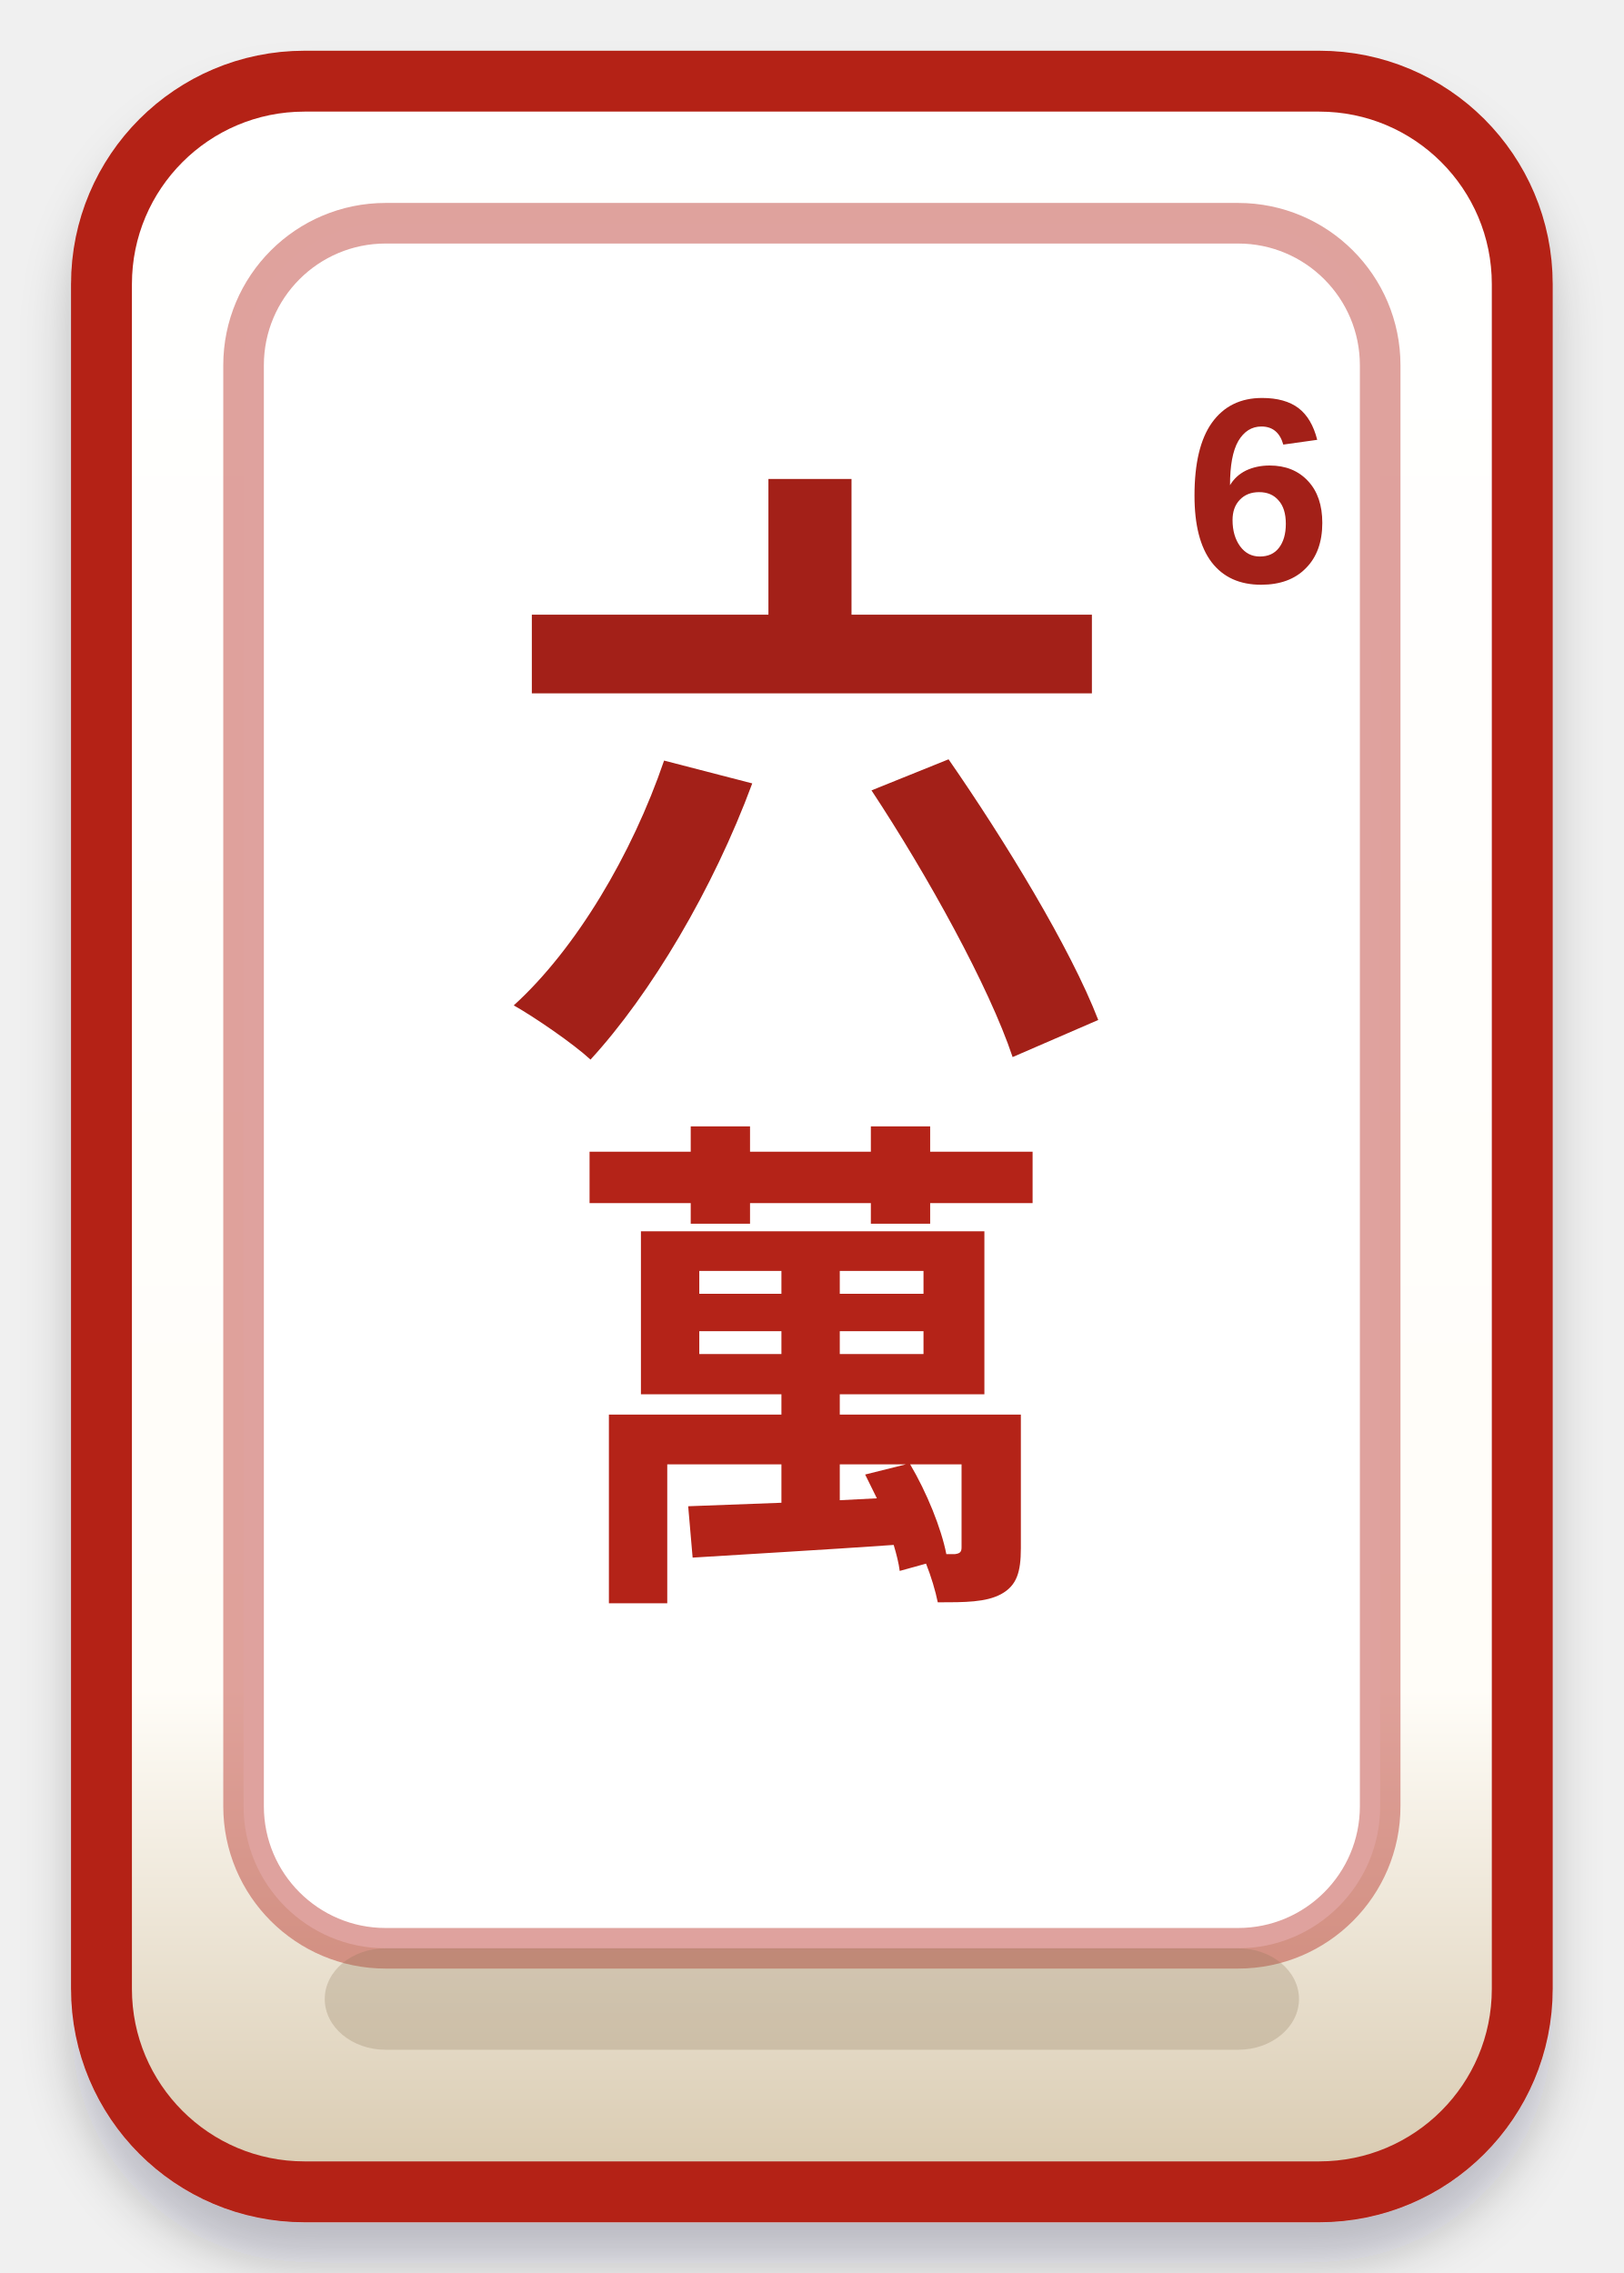
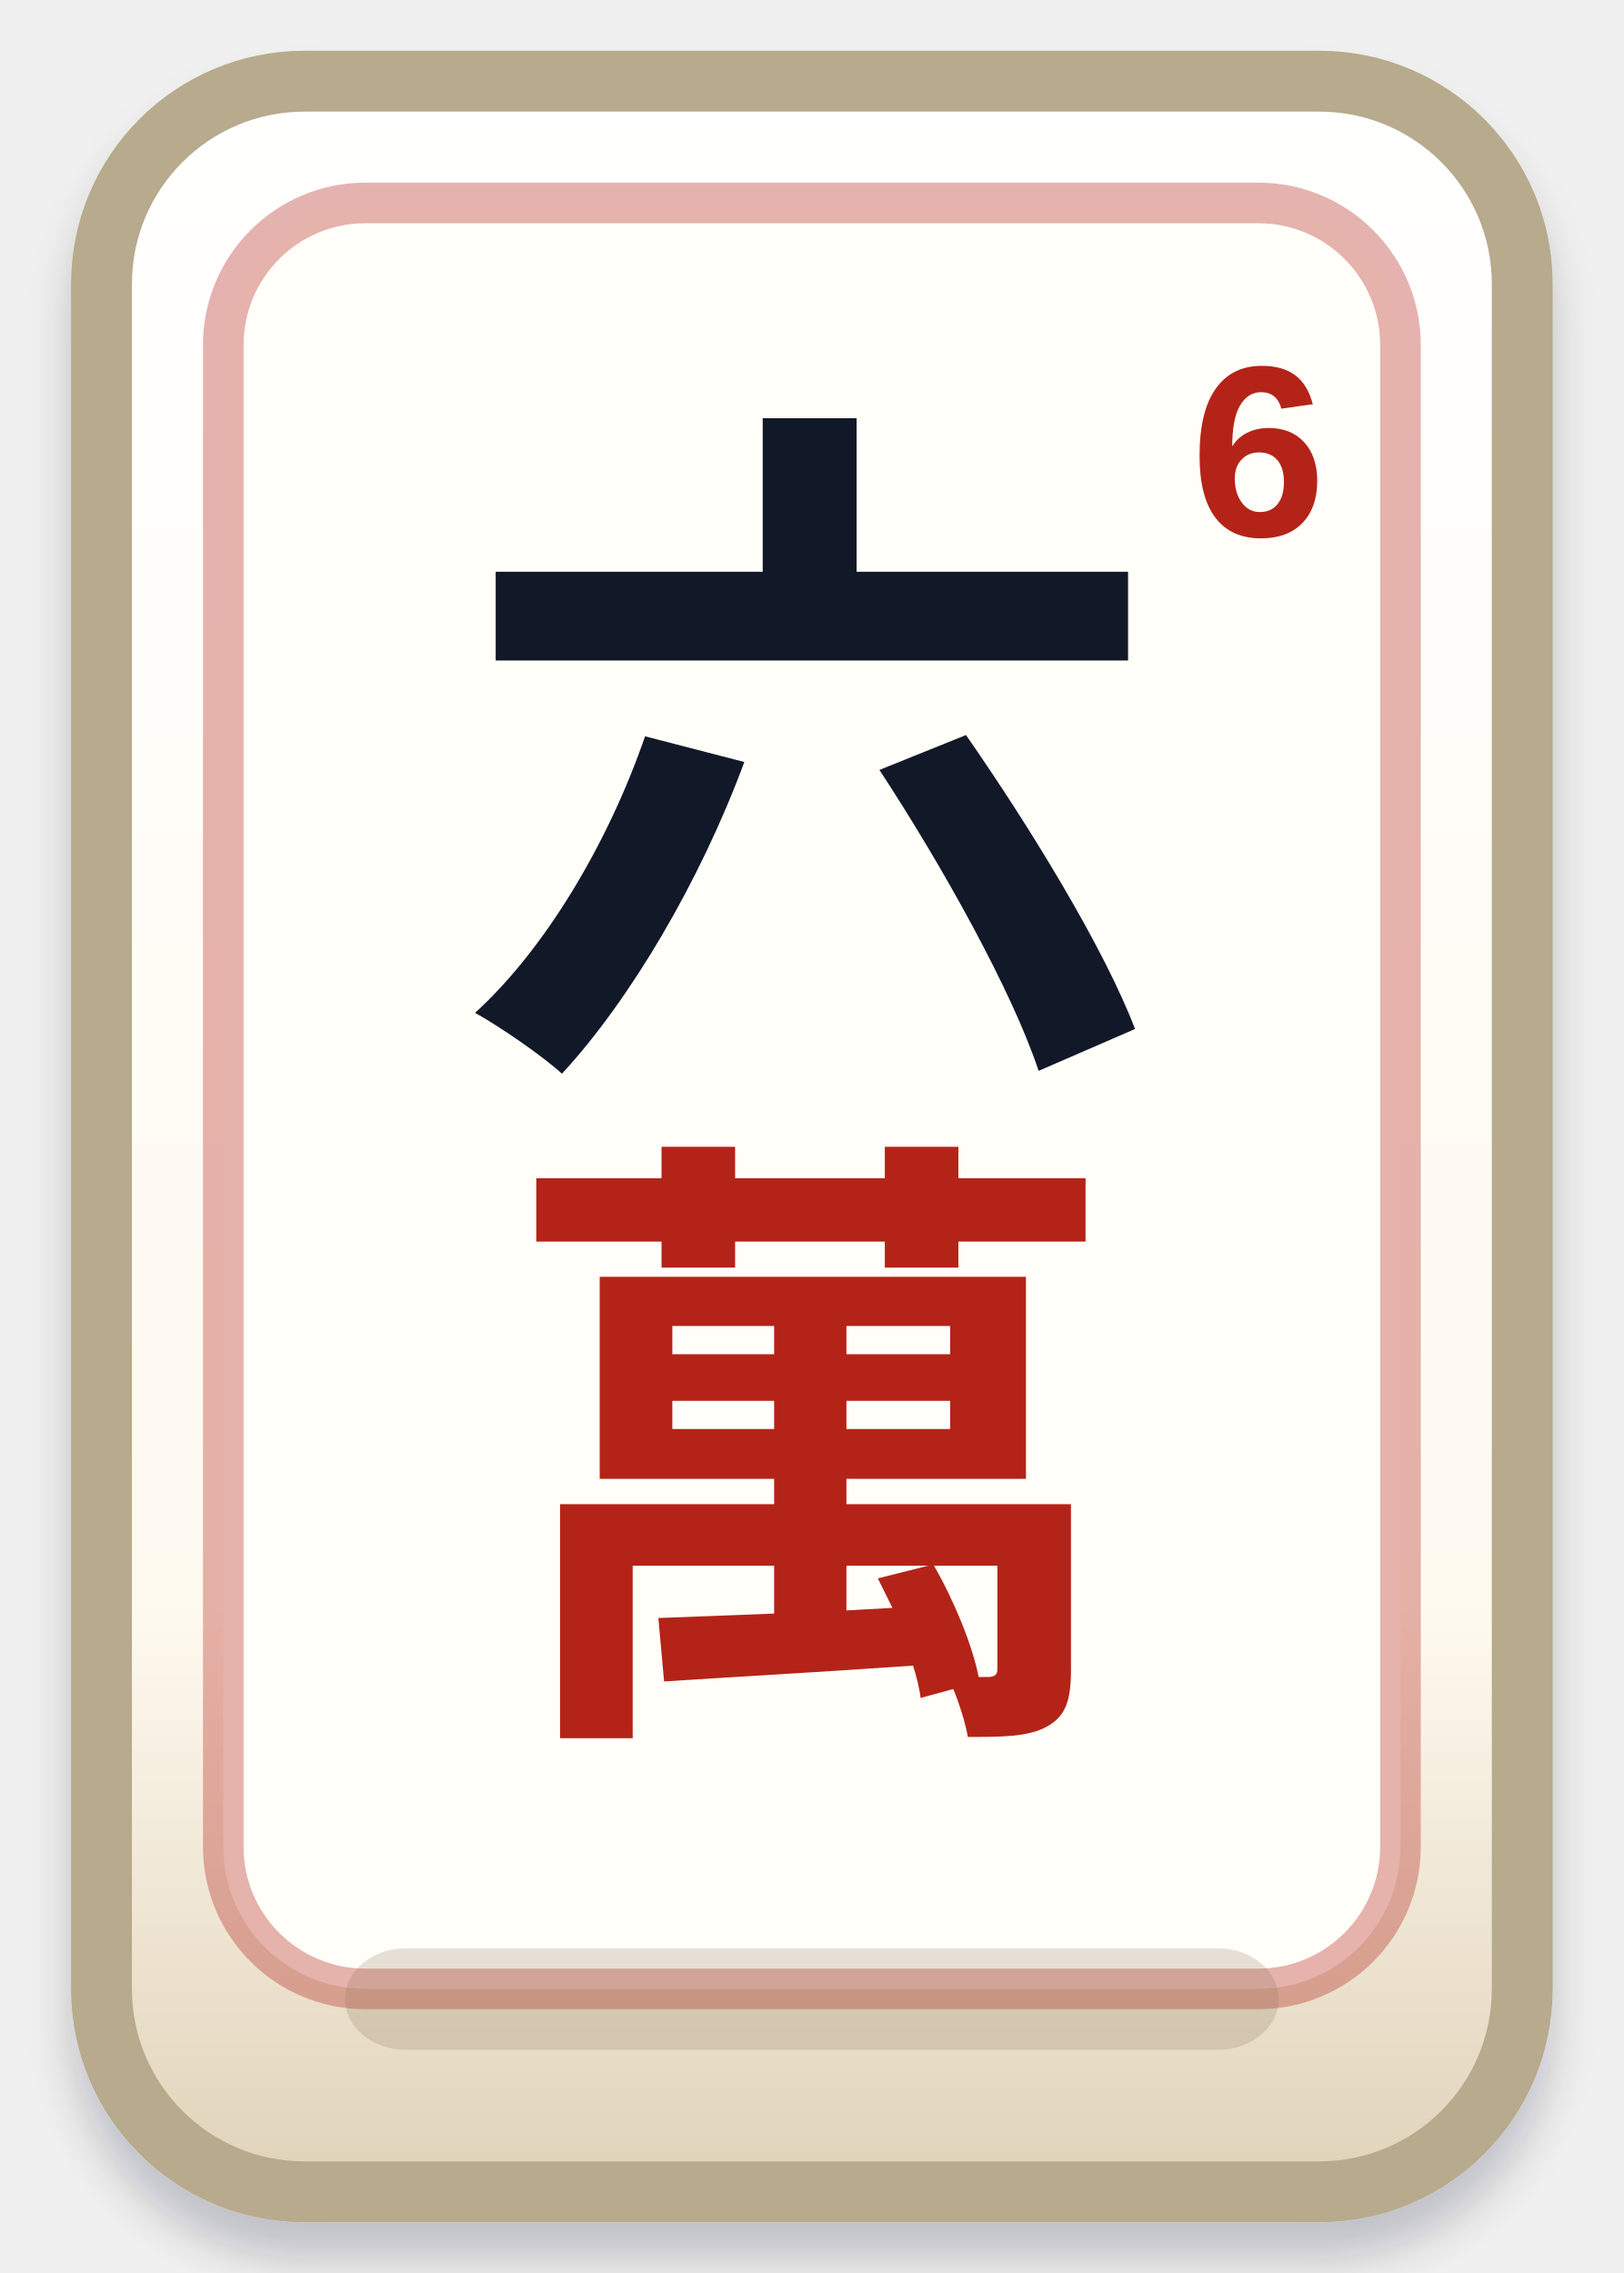
<svg xmlns="http://www.w3.org/2000/svg" viewBox="0 0 80 112" role="img">
  <defs>
    <linearGradient id="tileBase" x1="0" y1="0" x2="0" y2="1">
      <stop offset="0" stop-color="#ffffff" />
-       <stop offset="0.76" stop-color="#fffdf8" />
-       <stop offset="1" stop-color="#d7c8ad" />
+       <stop offset="0.72" stop-color="#fffaf0" />
+       <stop offset="1" stop-color="#dfd2b8" />
    </linearGradient>
    <filter id="tileShadow" x="-20%" y="-20%" width="140%" height="140%">
-       <feDropShadow dx="0" dy="2" stdDeviation="1.2" flood-color="#0f172a" flood-opacity="0.22" />
+       <feDropShadow dx="0" dy="1.8" stdDeviation="1.1" flood-color="#0f172a" flood-opacity="0.20" />
    </filter>
  </defs>
-   <rect x="5" y="4" width="70" height="104" rx="10" fill="url(#tileBase)" stroke="#b42318" stroke-width="3" filter="url(#tileShadow)" />
-   <rect x="12" y="11" width="56" height="85" rx="7" fill="#fff" stroke="#b42318" stroke-opacity="0.42" stroke-width="2" />
-   <text x="40" y="39" text-anchor="middle" dominant-baseline="middle" font-family="Arial, 'Noto Sans JP', sans-serif" font-size="31" font-weight="900" fill="#a32018">六</text>
-   <text x="40" y="68" text-anchor="middle" dominant-baseline="middle" font-family="Arial, 'Noto Sans JP', sans-serif" font-size="25" font-weight="900" fill="#b42318">萬</text>
-   <text x="62" y="25" text-anchor="middle" dominant-baseline="middle" font-family="Arial, 'Noto Sans JP', sans-serif" font-size="13" font-weight="900" fill="#a32018">6</text>
-   <rect x="16" y="96" width="48" height="5" rx="3" fill="#8b7355" opacity="0.26" />
+   <rect x="5" y="4" width="70" height="104" rx="10" fill="url(#tileBase)" stroke="#b7aa8d" stroke-width="3" filter="url(#tileShadow)" />
+   <rect x="11" y="10" width="58" height="88" rx="7" fill="#fffef9" stroke="#b42318" stroke-opacity="0.34" stroke-width="2" />
+   <text x="40" y="38" text-anchor="middle" dominant-baseline="middle" font-family="Georgia, 'Yu Mincho', serif" font-size="35" font-weight="900" fill="#111827">六</text>
+   <text x="40" y="72" text-anchor="middle" dominant-baseline="middle" font-family="Georgia, 'Yu Mincho', serif" font-size="31" font-weight="900" fill="#b42318">萬</text>
+   <text x="62" y="23" text-anchor="middle" dominant-baseline="middle" font-family="Arial, sans-serif" font-size="12" font-weight="900" fill="#b42318">6</text>
+   <rect x="17" y="96" width="46" height="5" rx="3" fill="#8b7355" opacity="0.22" />
</svg>
